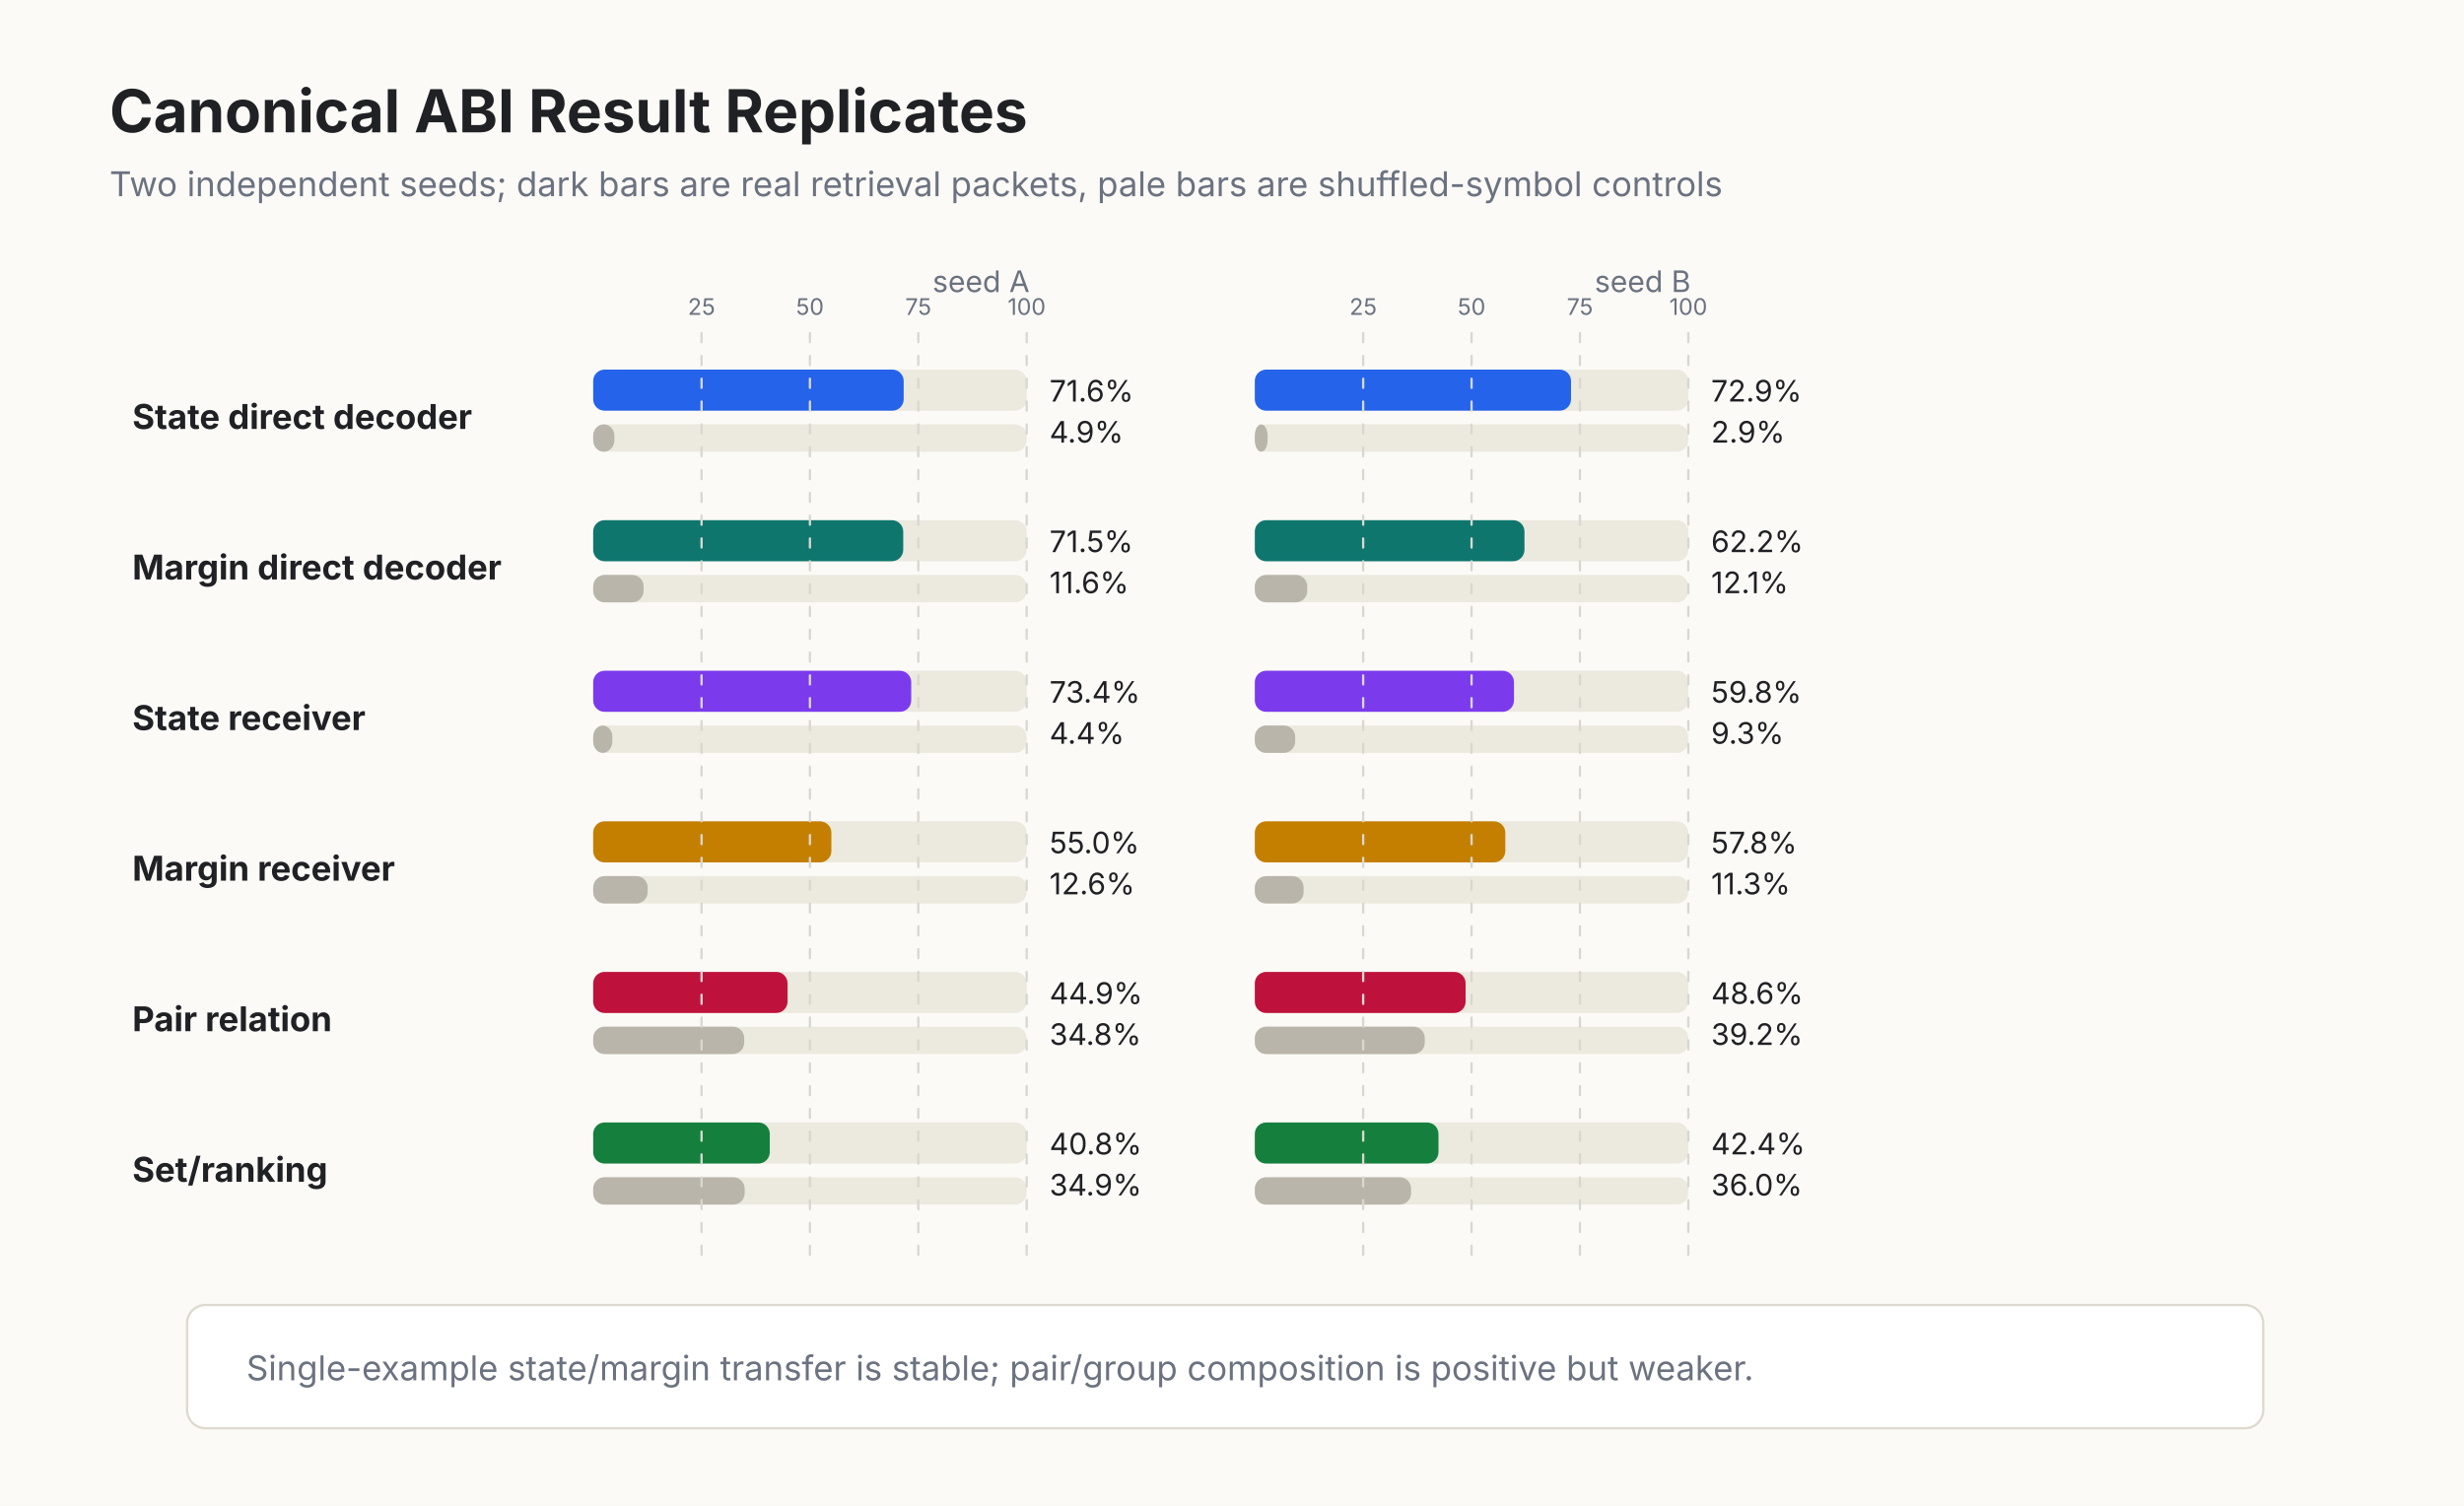
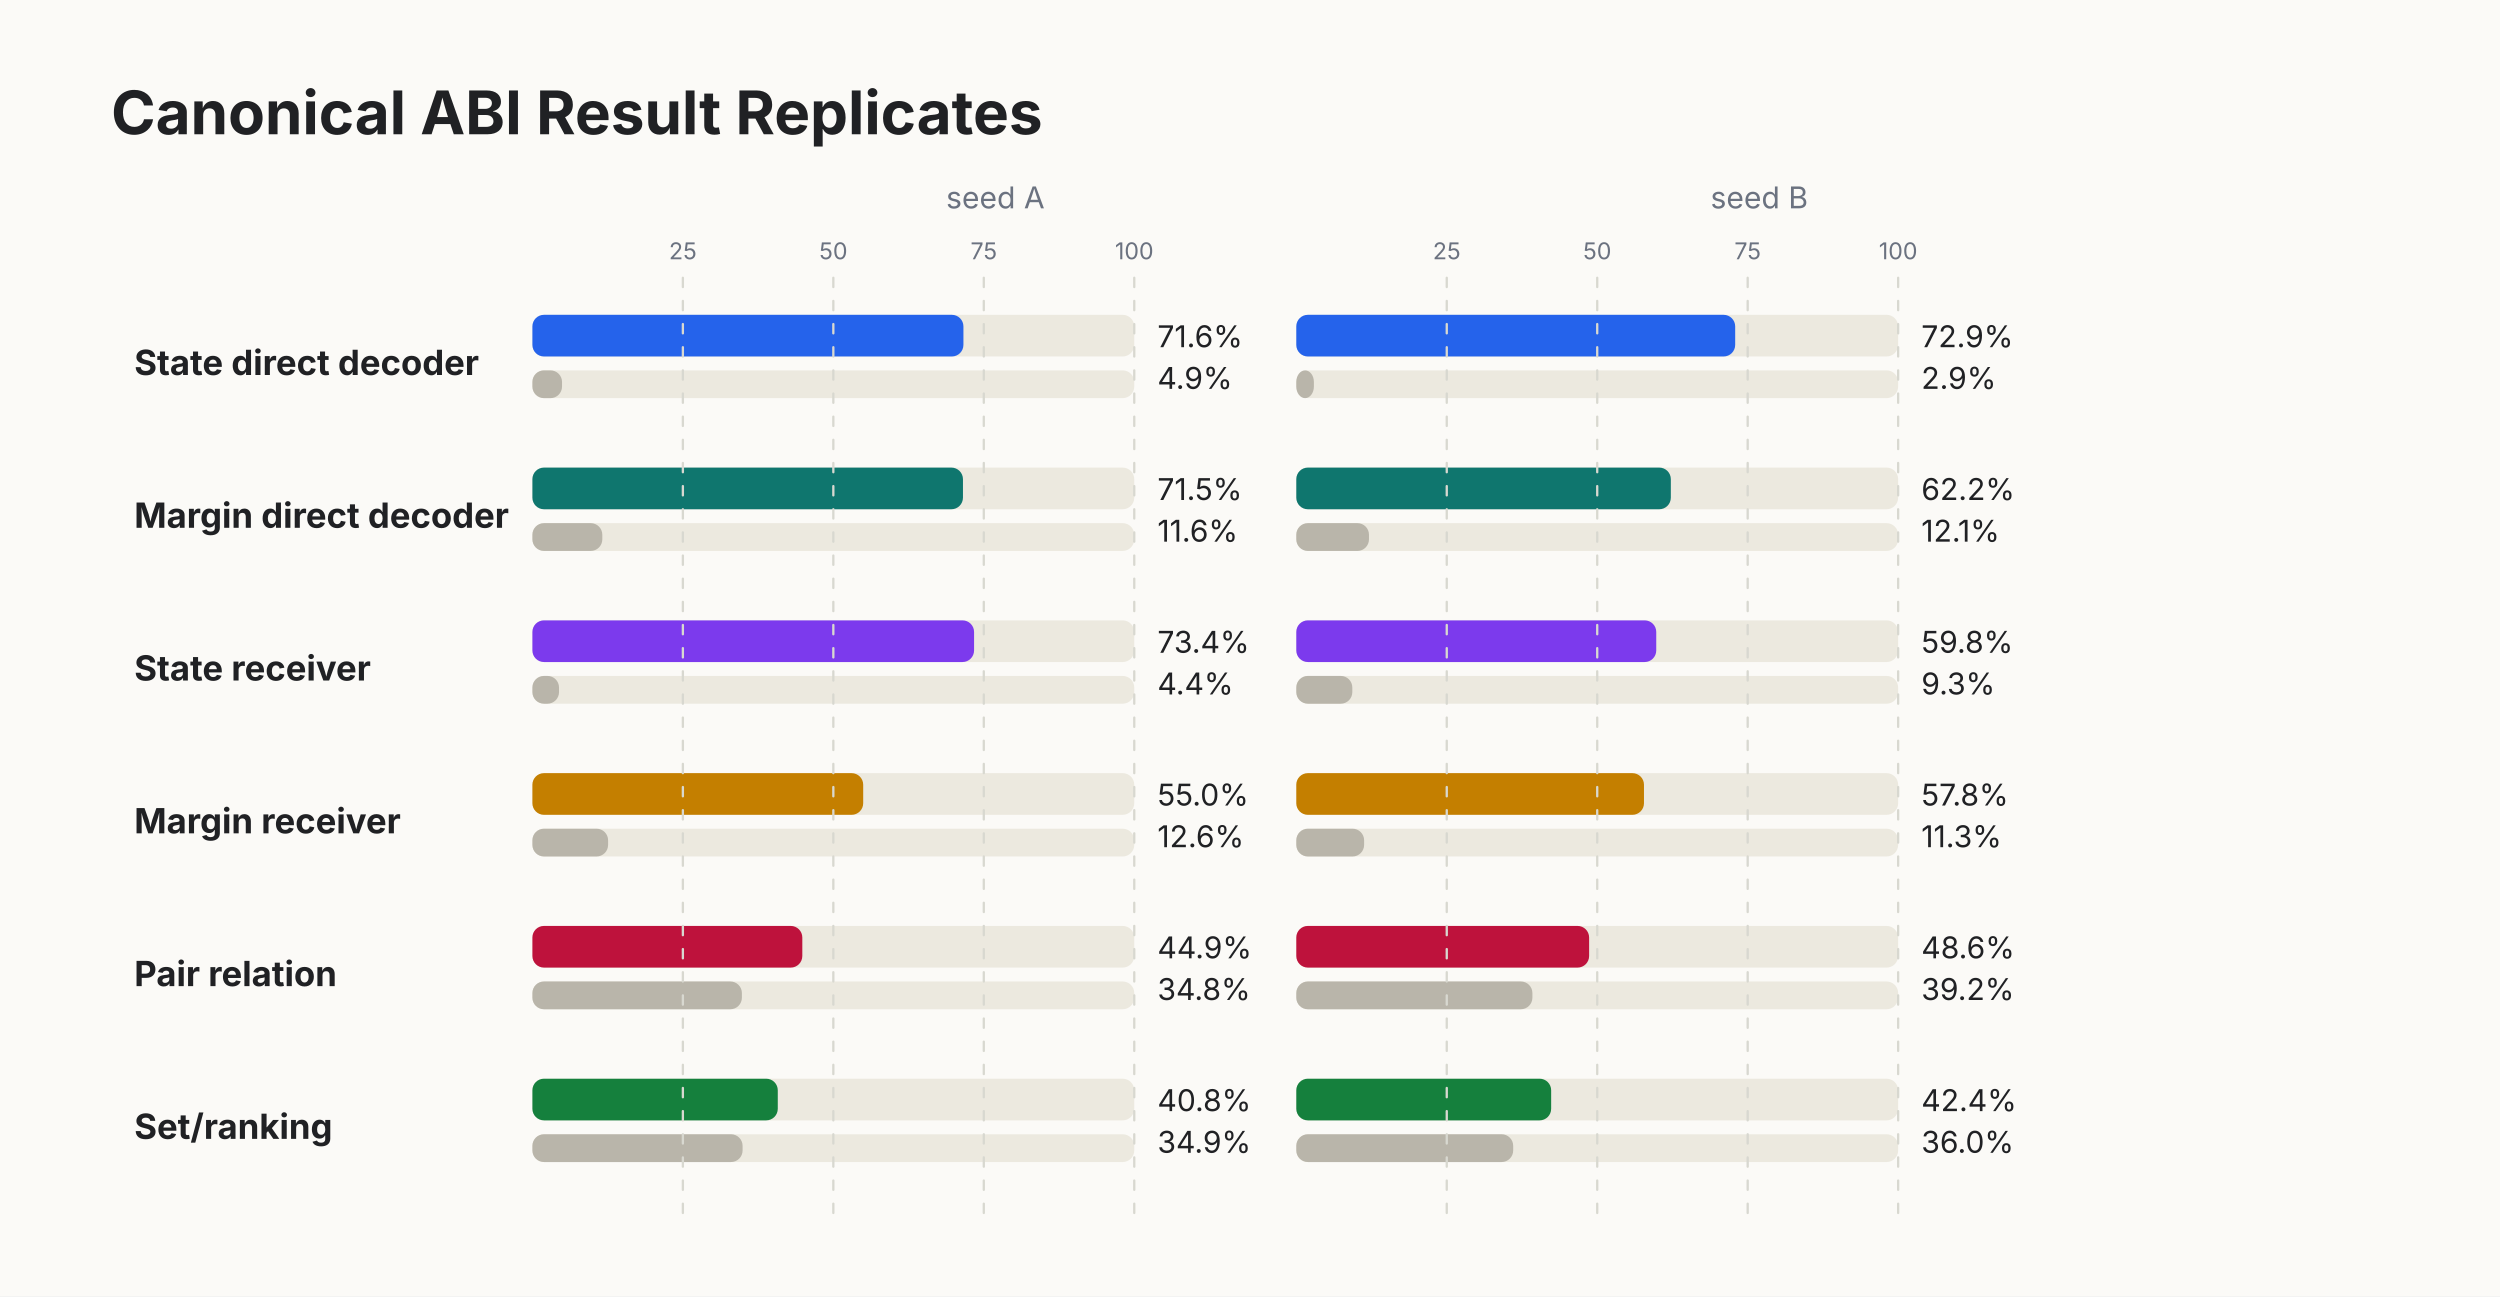
- <svg xmlns="http://www.w3.org/2000/svg" width="1080" height="660" viewBox="0 0 1080 660">
-   <rect width="1080" height="660" fill="#fbfaf7" />
+ <svg xmlns="http://www.w3.org/2000/svg" width="1080" height="560" viewBox="0 0 1080 560">
+   <rect width="1080" height="560" fill="#fbfaf7" />
  <text x="48.0" y="58.0" font-family="Inter, Arial, sans-serif" font-size="26" font-weight="750" fill="#202124" text-anchor="start">Canonical ABI Result Replicates</text>
-   <text x="48.0" y="86.0" font-family="Inter, Arial, sans-serif" font-size="15" font-weight="400" fill="#6b7280" text-anchor="start">Two independent seeds; dark bars are real retrieval packets, pale bars are shuffled-symbol controls</text>
-   <text x="430.0" y="128.0" font-family="Inter, Arial, sans-serif" font-size="13" font-weight="400" fill="#6b7280" text-anchor="middle">seed A</text>
-   <text x="720.0" y="128.0" font-family="Inter, Arial, sans-serif" font-size="13" font-weight="400" fill="#6b7280" text-anchor="middle">seed B</text>
-   <text x="58.0" y="188.0" font-family="Inter, Arial, sans-serif" font-size="15" font-weight="650" fill="#202124" text-anchor="start">State direct decoder</text>
-   <rect x="260.0" y="162.0" width="190.0" height="18.0" rx="5.0" fill="#ece9df" stroke="none" />
-   <rect x="260.0" y="162.0" width="136.1" height="18.0" rx="5.0" fill="#2563eb" stroke="none" />
-   <text x="460.0" y="176.0" font-family="Inter, Arial, sans-serif" font-size="13" font-weight="400" fill="#202124" text-anchor="start">71.6%</text>
-   <rect x="260.0" y="186.0" width="190.0" height="12.0" rx="5.0" fill="#ece9df" stroke="none" />
-   <rect x="260.0" y="186.0" width="9.3" height="12.0" rx="5.0" fill="#b9b5aa" stroke="none" />
-   <text x="460.0" y="194.0" font-family="Inter, Arial, sans-serif" font-size="13" font-weight="400" fill="#202124" text-anchor="start">4.9%</text>
-   <rect x="550.0" y="162.0" width="190.0" height="18.0" rx="5.0" fill="#ece9df" stroke="none" />
-   <rect x="550.0" y="162.0" width="138.6" height="18.0" rx="5.0" fill="#2563eb" stroke="none" />
-   <text x="750.0" y="176.0" font-family="Inter, Arial, sans-serif" font-size="13" font-weight="400" fill="#202124" text-anchor="start">72.9%</text>
-   <rect x="550.0" y="186.0" width="190.0" height="12.0" rx="5.0" fill="#ece9df" stroke="none" />
-   <rect x="550.0" y="186.0" width="5.6" height="12.0" rx="5.0" fill="#b9b5aa" stroke="none" />
-   <text x="750.0" y="194.0" font-family="Inter, Arial, sans-serif" font-size="13" font-weight="400" fill="#202124" text-anchor="start">2.9%</text>
-   <text x="58.0" y="254.0" font-family="Inter, Arial, sans-serif" font-size="15" font-weight="650" fill="#202124" text-anchor="start">Margin direct decoder</text>
-   <rect x="260.0" y="228.0" width="190.0" height="18.0" rx="5.0" fill="#ece9df" stroke="none" />
-   <rect x="260.0" y="228.0" width="135.9" height="18.0" rx="5.0" fill="#0f766e" stroke="none" />
-   <text x="460.0" y="242.0" font-family="Inter, Arial, sans-serif" font-size="13" font-weight="400" fill="#202124" text-anchor="start">71.5%</text>
-   <rect x="260.0" y="252.0" width="190.0" height="12.0" rx="5.0" fill="#ece9df" stroke="none" />
-   <rect x="260.0" y="252.0" width="22.1" height="12.0" rx="5.0" fill="#b9b5aa" stroke="none" />
-   <text x="460.0" y="260.0" font-family="Inter, Arial, sans-serif" font-size="13" font-weight="400" fill="#202124" text-anchor="start">11.6%</text>
-   <rect x="550.0" y="228.0" width="190.0" height="18.0" rx="5.0" fill="#ece9df" stroke="none" />
-   <rect x="550.0" y="228.0" width="118.2" height="18.0" rx="5.0" fill="#0f766e" stroke="none" />
-   <text x="750.0" y="242.0" font-family="Inter, Arial, sans-serif" font-size="13" font-weight="400" fill="#202124" text-anchor="start">62.2%</text>
-   <rect x="550.0" y="252.0" width="190.0" height="12.0" rx="5.0" fill="#ece9df" stroke="none" />
-   <rect x="550.0" y="252.0" width="23.0" height="12.0" rx="5.0" fill="#b9b5aa" stroke="none" />
-   <text x="750.0" y="260.0" font-family="Inter, Arial, sans-serif" font-size="13" font-weight="400" fill="#202124" text-anchor="start">12.1%</text>
-   <text x="58.0" y="320.0" font-family="Inter, Arial, sans-serif" font-size="15" font-weight="650" fill="#202124" text-anchor="start">State receiver</text>
-   <rect x="260.0" y="294.0" width="190.0" height="18.0" rx="5.0" fill="#ece9df" stroke="none" />
-   <rect x="260.0" y="294.0" width="139.4" height="18.0" rx="5.0" fill="#7c3aed" stroke="none" />
-   <text x="460.0" y="308.0" font-family="Inter, Arial, sans-serif" font-size="13" font-weight="400" fill="#202124" text-anchor="start">73.4%</text>
-   <rect x="260.0" y="318.0" width="190.0" height="12.0" rx="5.0" fill="#ece9df" stroke="none" />
-   <rect x="260.0" y="318.0" width="8.4" height="12.0" rx="5.0" fill="#b9b5aa" stroke="none" />
-   <text x="460.0" y="326.0" font-family="Inter, Arial, sans-serif" font-size="13" font-weight="400" fill="#202124" text-anchor="start">4.4%</text>
-   <rect x="550.0" y="294.0" width="190.0" height="18.0" rx="5.0" fill="#ece9df" stroke="none" />
-   <rect x="550.0" y="294.0" width="113.6" height="18.0" rx="5.0" fill="#7c3aed" stroke="none" />
-   <text x="750.0" y="308.0" font-family="Inter, Arial, sans-serif" font-size="13" font-weight="400" fill="#202124" text-anchor="start">59.8%</text>
-   <rect x="550.0" y="318.0" width="190.0" height="12.0" rx="5.0" fill="#ece9df" stroke="none" />
-   <rect x="550.0" y="318.0" width="17.7" height="12.0" rx="5.0" fill="#b9b5aa" stroke="none" />
-   <text x="750.0" y="326.0" font-family="Inter, Arial, sans-serif" font-size="13" font-weight="400" fill="#202124" text-anchor="start">9.3%</text>
-   <text x="58.0" y="386.0" font-family="Inter, Arial, sans-serif" font-size="15" font-weight="650" fill="#202124" text-anchor="start">Margin receiver</text>
-   <rect x="260.0" y="360.0" width="190.0" height="18.0" rx="5.0" fill="#ece9df" stroke="none" />
-   <rect x="260.0" y="360.0" width="104.4" height="18.0" rx="5.0" fill="#c47f00" stroke="none" />
-   <text x="460.0" y="374.0" font-family="Inter, Arial, sans-serif" font-size="13" font-weight="400" fill="#202124" text-anchor="start">55.0%</text>
-   <rect x="260.0" y="384.0" width="190.0" height="12.0" rx="5.0" fill="#ece9df" stroke="none" />
-   <rect x="260.0" y="384.0" width="23.9" height="12.0" rx="5.0" fill="#b9b5aa" stroke="none" />
-   <text x="460.0" y="392.0" font-family="Inter, Arial, sans-serif" font-size="13" font-weight="400" fill="#202124" text-anchor="start">12.6%</text>
-   <rect x="550.0" y="360.0" width="190.0" height="18.0" rx="5.0" fill="#ece9df" stroke="none" />
-   <rect x="550.0" y="360.0" width="109.8" height="18.0" rx="5.0" fill="#c47f00" stroke="none" />
-   <text x="750.0" y="374.0" font-family="Inter, Arial, sans-serif" font-size="13" font-weight="400" fill="#202124" text-anchor="start">57.8%</text>
-   <rect x="550.0" y="384.0" width="190.0" height="12.0" rx="5.0" fill="#ece9df" stroke="none" />
-   <rect x="550.0" y="384.0" width="21.4" height="12.0" rx="5.0" fill="#b9b5aa" stroke="none" />
-   <text x="750.0" y="392.0" font-family="Inter, Arial, sans-serif" font-size="13" font-weight="400" fill="#202124" text-anchor="start">11.3%</text>
-   <text x="58.0" y="452.0" font-family="Inter, Arial, sans-serif" font-size="15" font-weight="650" fill="#202124" text-anchor="start">Pair relation</text>
-   <rect x="260.0" y="426.0" width="190.0" height="18.0" rx="5.0" fill="#ece9df" stroke="none" />
-   <rect x="260.0" y="426.0" width="85.2" height="18.0" rx="5.0" fill="#be123c" stroke="none" />
-   <text x="460.0" y="440.0" font-family="Inter, Arial, sans-serif" font-size="13" font-weight="400" fill="#202124" text-anchor="start">44.9%</text>
-   <rect x="260.0" y="450.0" width="190.0" height="12.0" rx="5.0" fill="#ece9df" stroke="none" />
-   <rect x="260.0" y="450.0" width="66.2" height="12.0" rx="5.0" fill="#b9b5aa" stroke="none" />
-   <text x="460.0" y="458.0" font-family="Inter, Arial, sans-serif" font-size="13" font-weight="400" fill="#202124" text-anchor="start">34.8%</text>
-   <rect x="550.0" y="426.0" width="190.0" height="18.0" rx="5.0" fill="#ece9df" stroke="none" />
-   <rect x="550.0" y="426.0" width="92.4" height="18.0" rx="5.0" fill="#be123c" stroke="none" />
-   <text x="750.0" y="440.0" font-family="Inter, Arial, sans-serif" font-size="13" font-weight="400" fill="#202124" text-anchor="start">48.6%</text>
-   <rect x="550.0" y="450.0" width="190.0" height="12.0" rx="5.0" fill="#ece9df" stroke="none" />
-   <rect x="550.0" y="450.0" width="74.5" height="12.0" rx="5.0" fill="#b9b5aa" stroke="none" />
-   <text x="750.0" y="458.0" font-family="Inter, Arial, sans-serif" font-size="13" font-weight="400" fill="#202124" text-anchor="start">39.2%</text>
-   <text x="58.0" y="518.0" font-family="Inter, Arial, sans-serif" font-size="15" font-weight="650" fill="#202124" text-anchor="start">Set/ranking</text>
-   <rect x="260.0" y="492.0" width="190.0" height="18.0" rx="5.0" fill="#ece9df" stroke="none" />
-   <rect x="260.0" y="492.0" width="77.4" height="18.0" rx="5.0" fill="#15803d" stroke="none" />
-   <text x="460.0" y="506.0" font-family="Inter, Arial, sans-serif" font-size="13" font-weight="400" fill="#202124" text-anchor="start">40.8%</text>
-   <rect x="260.0" y="516.0" width="190.0" height="12.0" rx="5.0" fill="#ece9df" stroke="none" />
-   <rect x="260.0" y="516.0" width="66.4" height="12.0" rx="5.0" fill="#b9b5aa" stroke="none" />
-   <text x="460.0" y="524.0" font-family="Inter, Arial, sans-serif" font-size="13" font-weight="400" fill="#202124" text-anchor="start">34.9%</text>
-   <rect x="550.0" y="492.0" width="190.0" height="18.0" rx="5.0" fill="#ece9df" stroke="none" />
-   <rect x="550.0" y="492.0" width="80.5" height="18.0" rx="5.0" fill="#15803d" stroke="none" />
-   <text x="750.0" y="506.0" font-family="Inter, Arial, sans-serif" font-size="13" font-weight="400" fill="#202124" text-anchor="start">42.4%</text>
-   <rect x="550.0" y="516.0" width="190.0" height="12.0" rx="5.0" fill="#ece9df" stroke="none" />
-   <rect x="550.0" y="516.0" width="68.5" height="12.0" rx="5.0" fill="#b9b5aa" stroke="none" />
-   <text x="750.0" y="524.0" font-family="Inter, Arial, sans-serif" font-size="13" font-weight="400" fill="#202124" text-anchor="start">36.0%</text>
-   <line x1="307.5" y1="146.0" x2="307.5" y2="552.0" stroke="#d8d8d0" stroke-width="1.0" stroke-linecap="round" stroke-dasharray="4 6" />
-   <line x1="597.5" y1="146.0" x2="597.5" y2="552.0" stroke="#d8d8d0" stroke-width="1.0" stroke-linecap="round" stroke-dasharray="4 6" />
-   <text x="307.5" y="138.0" font-family="Inter, Arial, sans-serif" font-size="10" font-weight="400" fill="#6b7280" text-anchor="middle">25</text>
-   <text x="597.5" y="138.0" font-family="Inter, Arial, sans-serif" font-size="10" font-weight="400" fill="#6b7280" text-anchor="middle">25</text>
-   <line x1="355.0" y1="146.0" x2="355.0" y2="552.0" stroke="#d8d8d0" stroke-width="1.0" stroke-linecap="round" stroke-dasharray="4 6" />
-   <line x1="645.0" y1="146.0" x2="645.0" y2="552.0" stroke="#d8d8d0" stroke-width="1.0" stroke-linecap="round" stroke-dasharray="4 6" />
-   <text x="355.0" y="138.0" font-family="Inter, Arial, sans-serif" font-size="10" font-weight="400" fill="#6b7280" text-anchor="middle">50</text>
-   <text x="645.0" y="138.0" font-family="Inter, Arial, sans-serif" font-size="10" font-weight="400" fill="#6b7280" text-anchor="middle">50</text>
-   <line x1="402.5" y1="146.0" x2="402.5" y2="552.0" stroke="#d8d8d0" stroke-width="1.0" stroke-linecap="round" stroke-dasharray="4 6" />
-   <line x1="692.5" y1="146.0" x2="692.5" y2="552.0" stroke="#d8d8d0" stroke-width="1.0" stroke-linecap="round" stroke-dasharray="4 6" />
-   <text x="402.5" y="138.0" font-family="Inter, Arial, sans-serif" font-size="10" font-weight="400" fill="#6b7280" text-anchor="middle">75</text>
-   <text x="692.5" y="138.0" font-family="Inter, Arial, sans-serif" font-size="10" font-weight="400" fill="#6b7280" text-anchor="middle">75</text>
-   <line x1="450.0" y1="146.0" x2="450.0" y2="552.0" stroke="#d8d8d0" stroke-width="1.0" stroke-linecap="round" stroke-dasharray="4 6" />
-   <line x1="740.0" y1="146.0" x2="740.0" y2="552.0" stroke="#d8d8d0" stroke-width="1.0" stroke-linecap="round" stroke-dasharray="4 6" />
-   <text x="450.0" y="138.0" font-family="Inter, Arial, sans-serif" font-size="10" font-weight="400" fill="#6b7280" text-anchor="middle">100</text>
-   <text x="740.0" y="138.0" font-family="Inter, Arial, sans-serif" font-size="10" font-weight="400" fill="#6b7280" text-anchor="middle">100</text>
-   <rect x="82.0" y="572.0" width="910.0" height="54.0" rx="8.0" fill="#ffffff" stroke="#ddd9ce" />
-   <text x="108.0" y="605.0" font-family="Inter, Arial, sans-serif" font-size="15" font-weight="400" fill="#6b7280" text-anchor="start">Single-example state/margin transfer is stable; pair/group composition is positive but weaker.</text>
+   <text x="430.0" y="90.0" font-family="Inter, Arial, sans-serif" font-size="13" font-weight="400" fill="#6b7280" text-anchor="middle">seed A</text>
+   <text x="760.0" y="90.0" font-family="Inter, Arial, sans-serif" font-size="13" font-weight="400" fill="#6b7280" text-anchor="middle">seed B</text>
+   <text x="58.0" y="162.0" font-family="Inter, Arial, sans-serif" font-size="15" font-weight="650" fill="#202124" text-anchor="start">State direct decoder</text>
+   <rect x="230.0" y="136.0" width="260.0" height="18.0" rx="5.0" fill="#ece9df" stroke="none" />
+   <rect x="230.0" y="136.0" width="186.2" height="18.0" rx="5.0" fill="#2563eb" stroke="none" />
+   <text x="500.0" y="150.0" font-family="Inter, Arial, sans-serif" font-size="13" font-weight="400" fill="#202124" text-anchor="start">71.6%</text>
+   <rect x="230.0" y="160.0" width="260.0" height="12.0" rx="5.0" fill="#ece9df" stroke="none" />
+   <rect x="230.0" y="160.0" width="12.8" height="12.0" rx="5.0" fill="#b9b5aa" stroke="none" />
+   <text x="500.0" y="168.0" font-family="Inter, Arial, sans-serif" font-size="13" font-weight="400" fill="#202124" text-anchor="start">4.9%</text>
+   <rect x="560.0" y="136.0" width="260.0" height="18.0" rx="5.0" fill="#ece9df" stroke="none" />
+   <rect x="560.0" y="136.0" width="189.6" height="18.0" rx="5.0" fill="#2563eb" stroke="none" />
+   <text x="830.0" y="150.0" font-family="Inter, Arial, sans-serif" font-size="13" font-weight="400" fill="#202124" text-anchor="start">72.9%</text>
+   <rect x="560.0" y="160.0" width="260.0" height="12.0" rx="5.0" fill="#ece9df" stroke="none" />
+   <rect x="560.0" y="160.0" width="7.6" height="12.0" rx="5.0" fill="#b9b5aa" stroke="none" />
+   <text x="830.0" y="168.0" font-family="Inter, Arial, sans-serif" font-size="13" font-weight="400" fill="#202124" text-anchor="start">2.9%</text>
+   <text x="58.0" y="228.0" font-family="Inter, Arial, sans-serif" font-size="15" font-weight="650" fill="#202124" text-anchor="start">Margin direct decoder</text>
+   <rect x="230.0" y="202.0" width="260.0" height="18.0" rx="5.0" fill="#ece9df" stroke="none" />
+   <rect x="230.0" y="202.0" width="186.0" height="18.0" rx="5.0" fill="#0f766e" stroke="none" />
+   <text x="500.0" y="216.0" font-family="Inter, Arial, sans-serif" font-size="13" font-weight="400" fill="#202124" text-anchor="start">71.5%</text>
+   <rect x="230.0" y="226.0" width="260.0" height="12.0" rx="5.0" fill="#ece9df" stroke="none" />
+   <rect x="230.0" y="226.0" width="30.2" height="12.0" rx="5.0" fill="#b9b5aa" stroke="none" />
+   <text x="500.0" y="234.0" font-family="Inter, Arial, sans-serif" font-size="13" font-weight="400" fill="#202124" text-anchor="start">11.6%</text>
+   <rect x="560.0" y="202.0" width="260.0" height="18.0" rx="5.0" fill="#ece9df" stroke="none" />
+   <rect x="560.0" y="202.0" width="161.8" height="18.0" rx="5.0" fill="#0f766e" stroke="none" />
+   <text x="830.0" y="216.0" font-family="Inter, Arial, sans-serif" font-size="13" font-weight="400" fill="#202124" text-anchor="start">62.2%</text>
+   <rect x="560.0" y="226.0" width="260.0" height="12.0" rx="5.0" fill="#ece9df" stroke="none" />
+   <rect x="560.0" y="226.0" width="31.4" height="12.0" rx="5.0" fill="#b9b5aa" stroke="none" />
+   <text x="830.0" y="234.0" font-family="Inter, Arial, sans-serif" font-size="13" font-weight="400" fill="#202124" text-anchor="start">12.1%</text>
+   <text x="58.0" y="294.0" font-family="Inter, Arial, sans-serif" font-size="15" font-weight="650" fill="#202124" text-anchor="start">State receiver</text>
+   <rect x="230.0" y="268.0" width="260.0" height="18.0" rx="5.0" fill="#ece9df" stroke="none" />
+   <rect x="230.0" y="268.0" width="190.8" height="18.0" rx="5.0" fill="#7c3aed" stroke="none" />
+   <text x="500.0" y="282.0" font-family="Inter, Arial, sans-serif" font-size="13" font-weight="400" fill="#202124" text-anchor="start">73.4%</text>
+   <rect x="230.0" y="292.0" width="260.0" height="12.0" rx="5.0" fill="#ece9df" stroke="none" />
+   <rect x="230.0" y="292.0" width="11.5" height="12.0" rx="5.0" fill="#b9b5aa" stroke="none" />
+   <text x="500.0" y="300.0" font-family="Inter, Arial, sans-serif" font-size="13" font-weight="400" fill="#202124" text-anchor="start">4.4%</text>
+   <rect x="560.0" y="268.0" width="260.0" height="18.0" rx="5.0" fill="#ece9df" stroke="none" />
+   <rect x="560.0" y="268.0" width="155.5" height="18.0" rx="5.0" fill="#7c3aed" stroke="none" />
+   <text x="830.0" y="282.0" font-family="Inter, Arial, sans-serif" font-size="13" font-weight="400" fill="#202124" text-anchor="start">59.8%</text>
+   <rect x="560.0" y="292.0" width="260.0" height="12.0" rx="5.0" fill="#ece9df" stroke="none" />
+   <rect x="560.0" y="292.0" width="24.2" height="12.0" rx="5.0" fill="#b9b5aa" stroke="none" />
+   <text x="830.0" y="300.0" font-family="Inter, Arial, sans-serif" font-size="13" font-weight="400" fill="#202124" text-anchor="start">9.3%</text>
+   <text x="58.0" y="360.0" font-family="Inter, Arial, sans-serif" font-size="15" font-weight="650" fill="#202124" text-anchor="start">Margin receiver</text>
+   <rect x="230.0" y="334.0" width="260.0" height="18.0" rx="5.0" fill="#ece9df" stroke="none" />
+   <rect x="230.0" y="334.0" width="142.9" height="18.0" rx="5.0" fill="#c47f00" stroke="none" />
+   <text x="500.0" y="348.0" font-family="Inter, Arial, sans-serif" font-size="13" font-weight="400" fill="#202124" text-anchor="start">55.0%</text>
+   <rect x="230.0" y="358.0" width="260.0" height="12.0" rx="5.0" fill="#ece9df" stroke="none" />
+   <rect x="230.0" y="358.0" width="32.7" height="12.0" rx="5.0" fill="#b9b5aa" stroke="none" />
+   <text x="500.0" y="366.0" font-family="Inter, Arial, sans-serif" font-size="13" font-weight="400" fill="#202124" text-anchor="start">12.6%</text>
+   <rect x="560.0" y="334.0" width="260.0" height="18.0" rx="5.0" fill="#ece9df" stroke="none" />
+   <rect x="560.0" y="334.0" width="150.2" height="18.0" rx="5.0" fill="#c47f00" stroke="none" />
+   <text x="830.0" y="348.0" font-family="Inter, Arial, sans-serif" font-size="13" font-weight="400" fill="#202124" text-anchor="start">57.8%</text>
+   <rect x="560.0" y="358.0" width="260.0" height="12.0" rx="5.0" fill="#ece9df" stroke="none" />
+   <rect x="560.0" y="358.0" width="29.3" height="12.0" rx="5.0" fill="#b9b5aa" stroke="none" />
+   <text x="830.0" y="366.0" font-family="Inter, Arial, sans-serif" font-size="13" font-weight="400" fill="#202124" text-anchor="start">11.3%</text>
+   <text x="58.0" y="426.0" font-family="Inter, Arial, sans-serif" font-size="15" font-weight="650" fill="#202124" text-anchor="start">Pair relation</text>
+   <rect x="230.0" y="400.0" width="260.0" height="18.0" rx="5.0" fill="#ece9df" stroke="none" />
+   <rect x="230.0" y="400.0" width="116.6" height="18.0" rx="5.0" fill="#be123c" stroke="none" />
+   <text x="500.0" y="414.0" font-family="Inter, Arial, sans-serif" font-size="13" font-weight="400" fill="#202124" text-anchor="start">44.9%</text>
+   <rect x="230.0" y="424.0" width="260.0" height="12.0" rx="5.0" fill="#ece9df" stroke="none" />
+   <rect x="230.0" y="424.0" width="90.5" height="12.0" rx="5.0" fill="#b9b5aa" stroke="none" />
+   <text x="500.0" y="432.0" font-family="Inter, Arial, sans-serif" font-size="13" font-weight="400" fill="#202124" text-anchor="start">34.8%</text>
+   <rect x="560.0" y="400.0" width="260.0" height="18.0" rx="5.0" fill="#ece9df" stroke="none" />
+   <rect x="560.0" y="400.0" width="126.5" height="18.0" rx="5.0" fill="#be123c" stroke="none" />
+   <text x="830.0" y="414.0" font-family="Inter, Arial, sans-serif" font-size="13" font-weight="400" fill="#202124" text-anchor="start">48.6%</text>
+   <rect x="560.0" y="424.0" width="260.0" height="12.0" rx="5.0" fill="#ece9df" stroke="none" />
+   <rect x="560.0" y="424.0" width="102.0" height="12.0" rx="5.0" fill="#b9b5aa" stroke="none" />
+   <text x="830.0" y="432.0" font-family="Inter, Arial, sans-serif" font-size="13" font-weight="400" fill="#202124" text-anchor="start">39.2%</text>
+   <text x="58.0" y="492.0" font-family="Inter, Arial, sans-serif" font-size="15" font-weight="650" fill="#202124" text-anchor="start">Set/ranking</text>
+   <rect x="230.0" y="466.0" width="260.0" height="18.0" rx="5.0" fill="#ece9df" stroke="none" />
+   <rect x="230.0" y="466.0" width="106.0" height="18.0" rx="5.0" fill="#15803d" stroke="none" />
+   <text x="500.0" y="480.0" font-family="Inter, Arial, sans-serif" font-size="13" font-weight="400" fill="#202124" text-anchor="start">40.8%</text>
+   <rect x="230.0" y="490.0" width="260.0" height="12.0" rx="5.0" fill="#ece9df" stroke="none" />
+   <rect x="230.0" y="490.0" width="90.8" height="12.0" rx="5.0" fill="#b9b5aa" stroke="none" />
+   <text x="500.0" y="498.0" font-family="Inter, Arial, sans-serif" font-size="13" font-weight="400" fill="#202124" text-anchor="start">34.9%</text>
+   <rect x="560.0" y="466.0" width="260.0" height="18.0" rx="5.0" fill="#ece9df" stroke="none" />
+   <rect x="560.0" y="466.0" width="110.1" height="18.0" rx="5.0" fill="#15803d" stroke="none" />
+   <text x="830.0" y="480.0" font-family="Inter, Arial, sans-serif" font-size="13" font-weight="400" fill="#202124" text-anchor="start">42.4%</text>
+   <rect x="560.0" y="490.0" width="260.0" height="12.0" rx="5.0" fill="#ece9df" stroke="none" />
+   <rect x="560.0" y="490.0" width="93.7" height="12.0" rx="5.0" fill="#b9b5aa" stroke="none" />
+   <text x="830.0" y="498.0" font-family="Inter, Arial, sans-serif" font-size="13" font-weight="400" fill="#202124" text-anchor="start">36.0%</text>
+   <line x1="295.0" y1="120.0" x2="295.0" y2="526.0" stroke="#d8d8d0" stroke-width="1.0" stroke-linecap="round" stroke-dasharray="4 6" />
+   <line x1="625.0" y1="120.0" x2="625.0" y2="526.0" stroke="#d8d8d0" stroke-width="1.0" stroke-linecap="round" stroke-dasharray="4 6" />
+   <text x="295.0" y="112.0" font-family="Inter, Arial, sans-serif" font-size="10" font-weight="400" fill="#6b7280" text-anchor="middle">25</text>
+   <text x="625.0" y="112.0" font-family="Inter, Arial, sans-serif" font-size="10" font-weight="400" fill="#6b7280" text-anchor="middle">25</text>
+   <line x1="360.0" y1="120.0" x2="360.0" y2="526.0" stroke="#d8d8d0" stroke-width="1.0" stroke-linecap="round" stroke-dasharray="4 6" />
+   <line x1="690.0" y1="120.0" x2="690.0" y2="526.0" stroke="#d8d8d0" stroke-width="1.0" stroke-linecap="round" stroke-dasharray="4 6" />
+   <text x="360.0" y="112.0" font-family="Inter, Arial, sans-serif" font-size="10" font-weight="400" fill="#6b7280" text-anchor="middle">50</text>
+   <text x="690.0" y="112.0" font-family="Inter, Arial, sans-serif" font-size="10" font-weight="400" fill="#6b7280" text-anchor="middle">50</text>
+   <line x1="425.0" y1="120.0" x2="425.0" y2="526.0" stroke="#d8d8d0" stroke-width="1.0" stroke-linecap="round" stroke-dasharray="4 6" />
+   <line x1="755.0" y1="120.0" x2="755.0" y2="526.0" stroke="#d8d8d0" stroke-width="1.0" stroke-linecap="round" stroke-dasharray="4 6" />
+   <text x="425.0" y="112.0" font-family="Inter, Arial, sans-serif" font-size="10" font-weight="400" fill="#6b7280" text-anchor="middle">75</text>
+   <text x="755.0" y="112.0" font-family="Inter, Arial, sans-serif" font-size="10" font-weight="400" fill="#6b7280" text-anchor="middle">75</text>
+   <line x1="490.0" y1="120.0" x2="490.0" y2="526.0" stroke="#d8d8d0" stroke-width="1.0" stroke-linecap="round" stroke-dasharray="4 6" />
+   <line x1="820.0" y1="120.0" x2="820.0" y2="526.0" stroke="#d8d8d0" stroke-width="1.0" stroke-linecap="round" stroke-dasharray="4 6" />
+   <text x="490.0" y="112.0" font-family="Inter, Arial, sans-serif" font-size="10" font-weight="400" fill="#6b7280" text-anchor="middle">100</text>
+   <text x="820.0" y="112.0" font-family="Inter, Arial, sans-serif" font-size="10" font-weight="400" fill="#6b7280" text-anchor="middle">100</text>
</svg>
